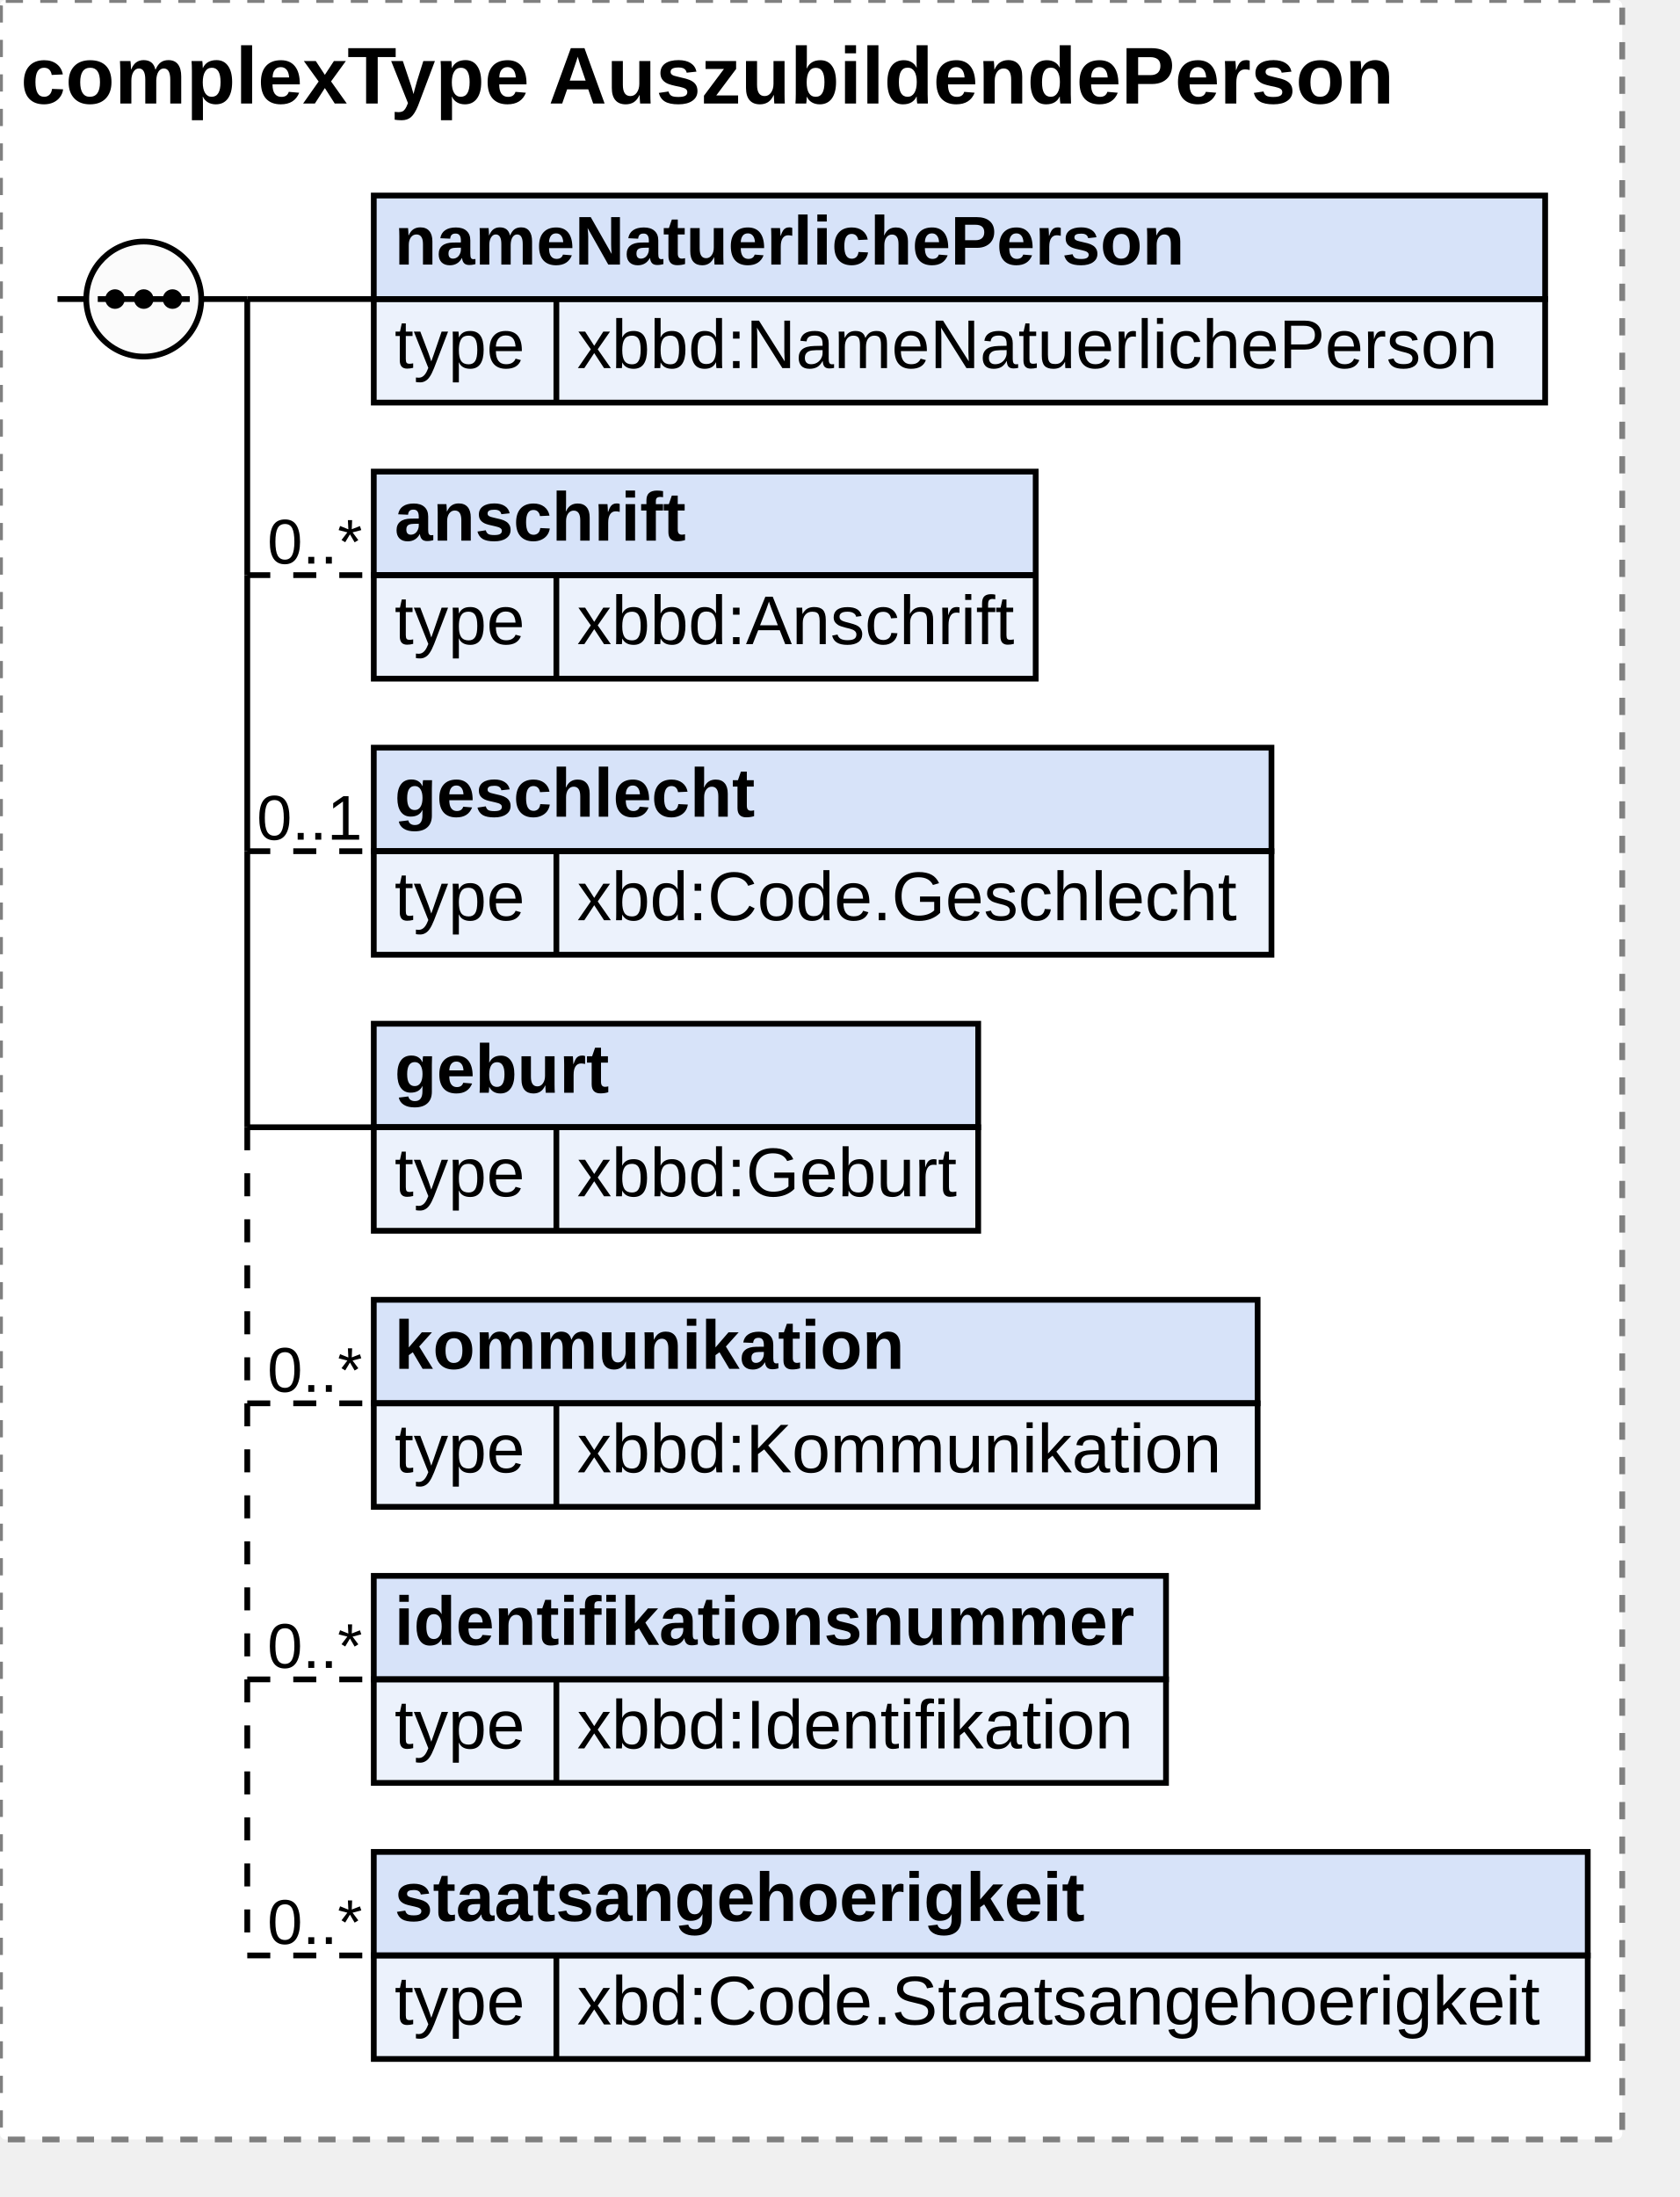
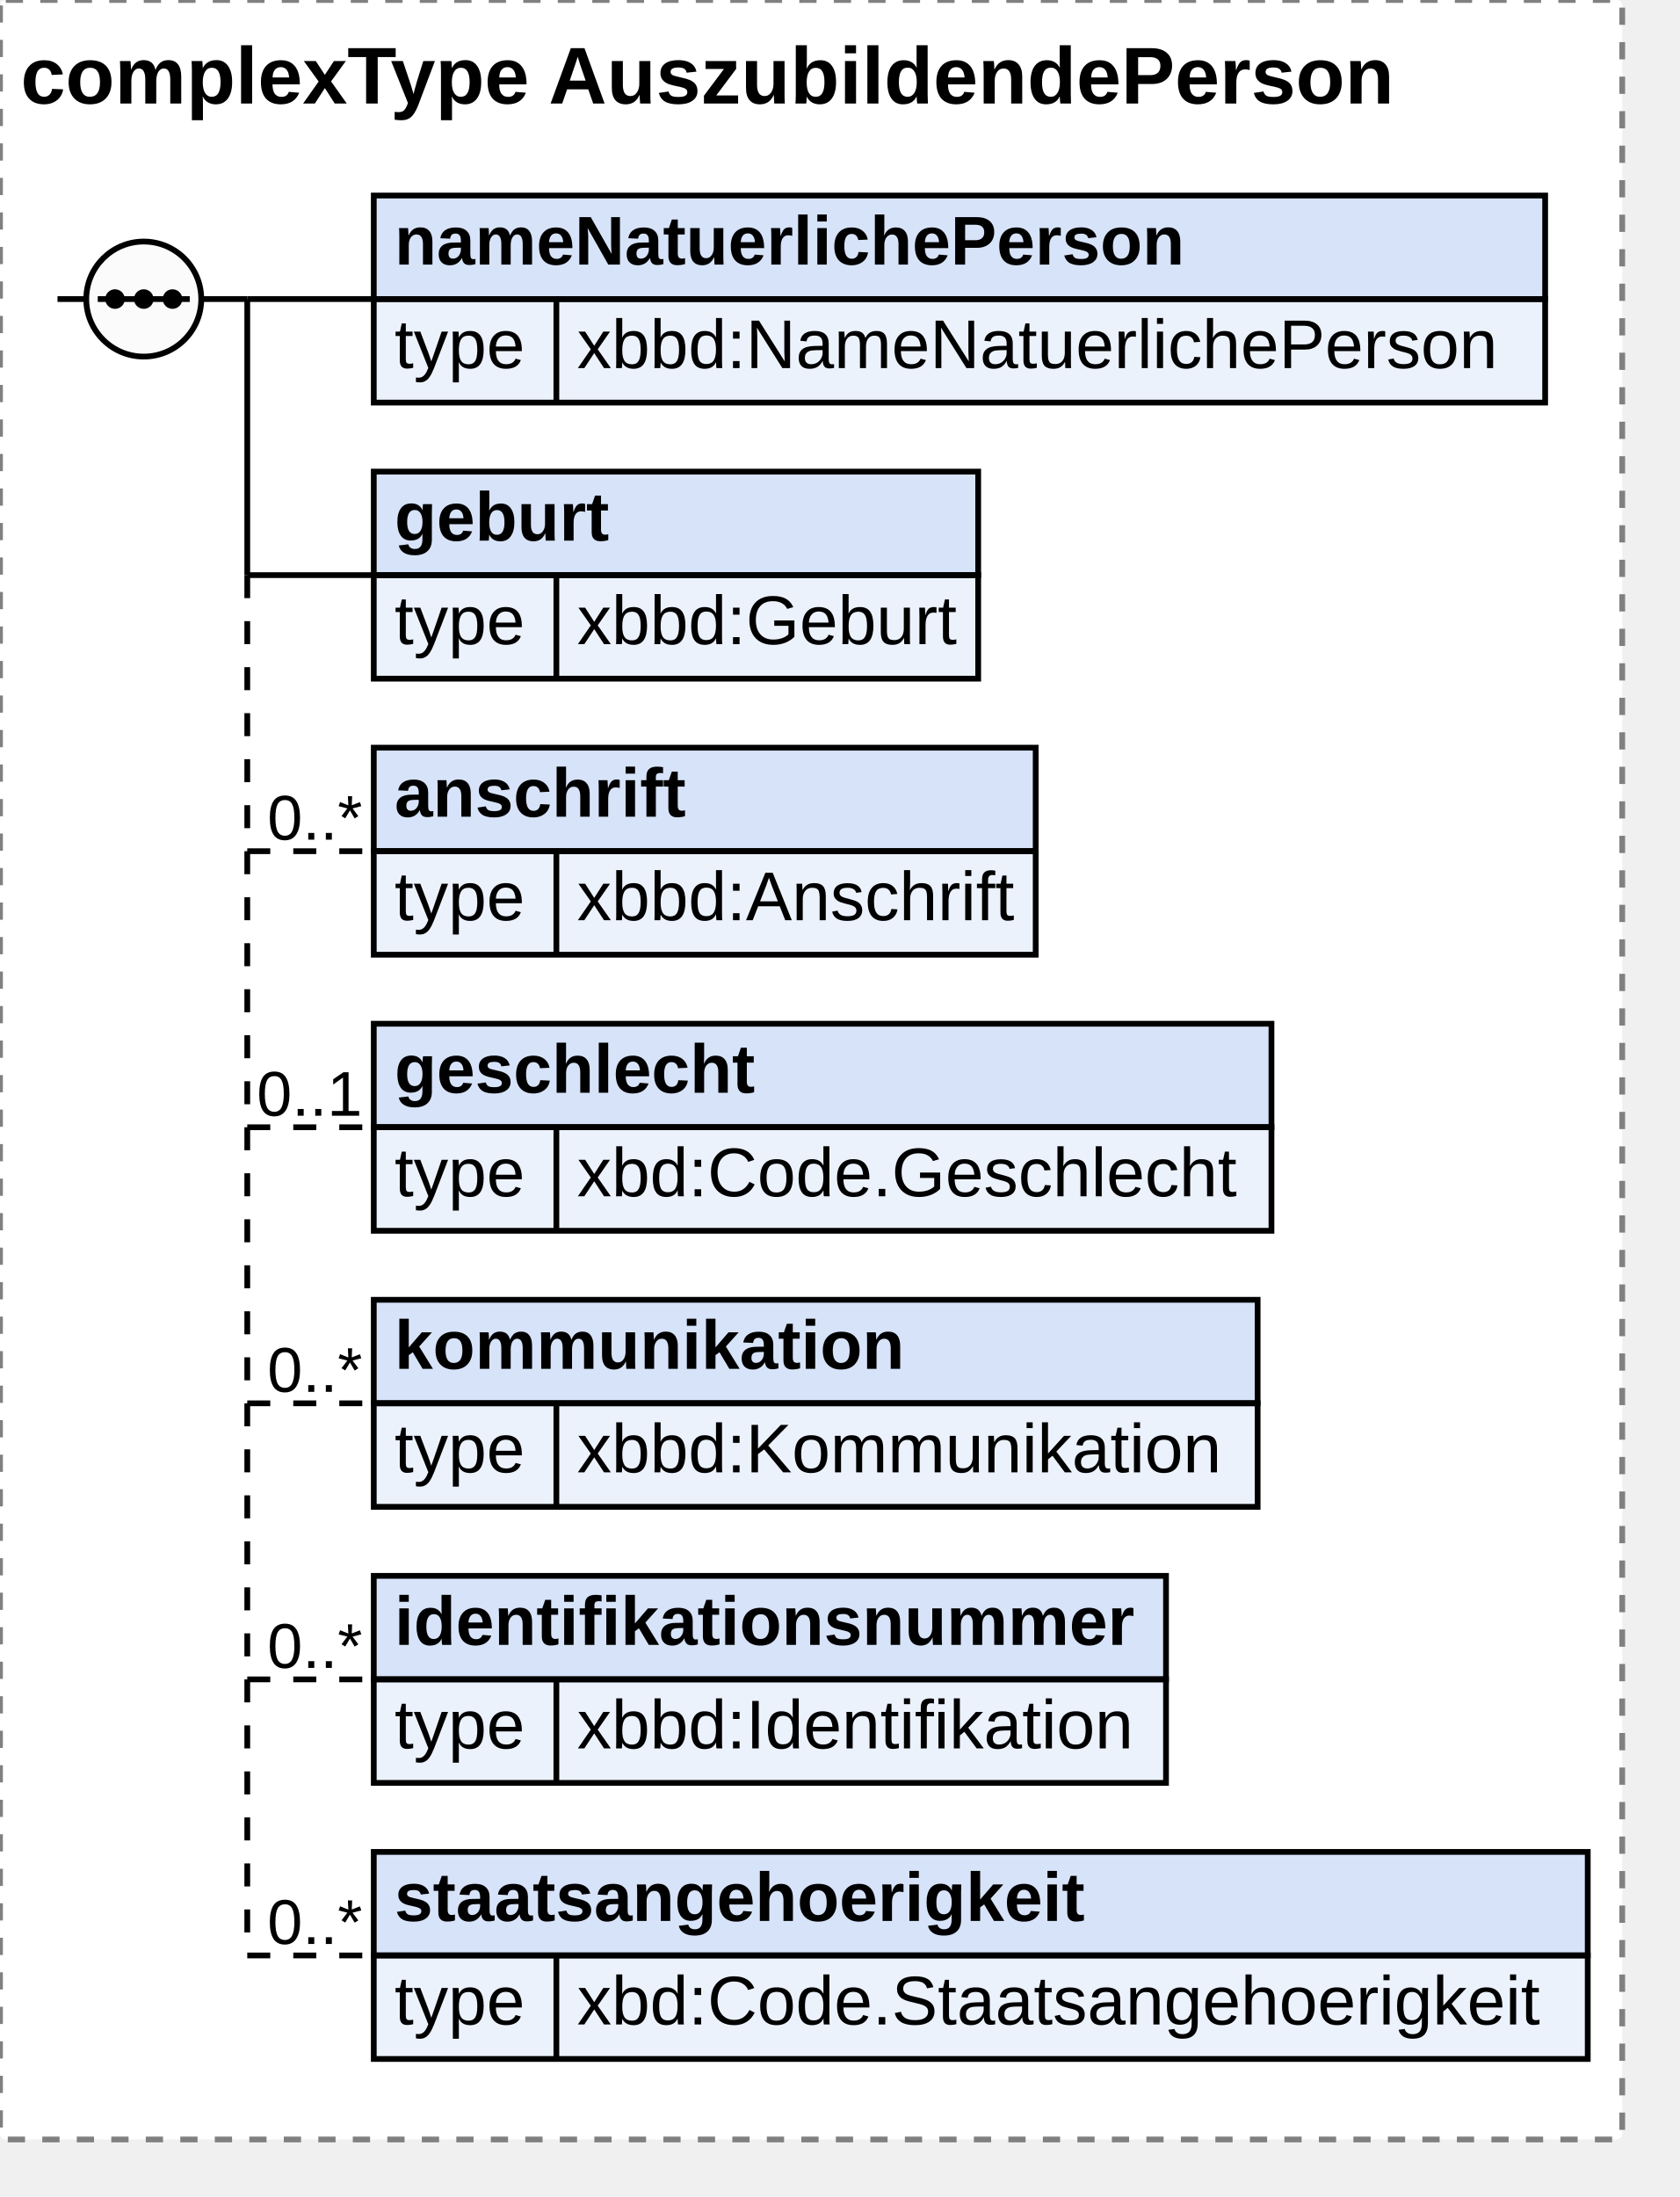
<svg xmlns="http://www.w3.org/2000/svg" width="292.109" height="382">
  <defs>
    <style type="text/css">
                        text {
                            font-family: 'Arial';
                            fill: black;
                        }
                        text.at {
                            font-family: 'Arial';
                            fill: rgb(242, 152, 0);
                        }
                        line {
                            stroke: black;
                        }
                        line.type-structure {
                            stroke: black;
                        }
                        line.type-structure-optional {
                            stroke: black;
                            stroke-dasharray: 4, 4;
                        }
                        rect.attribute-upper {
                            stroke: black;
                            fill: rgb(255, 239, 211);
                        }
                        rect.element-upper {
                            stroke: black;
                            fill: rgb(215, 227, 249);
                        }
                        rect.element-lower {
                            stroke: black;
                            fill: rgb(236, 242, 252);
                        }
                        a text {
                            fill: black;
                        } 
                    </style>
  </defs>
  <rect width="282.109" height="372" stroke-dasharray="3,3" rx="1" ry="1" style="stroke: grey;fill: white;" />
  <text font-size="14" x="3.6" y="18" font-weight="bold">complexType AuszubildendePerson</text>
  <g transform="translate(10,34)">
    <g transform="translate(55,0)">
      <rect width="203.703" height="18" class="element-upper" />
      <rect width="203.703" height="18" y="18" class="element-lower" />
      <text font-size="12" x="3.6" y="12" font-weight="bold">nameNatuerlichePerson</text>
      <line x1="0" y1="18" x2="203.703" y2="18" />
      <text font-size="12" fill="grey" x="3.6" y="30">type</text>
      <line x1="31.753" y1="18" x2="31.753" y2="36" />
      <text font-size="12" x="35.353" y="30">xbbd:NameNatuerlichePerson</text>
      <g transform="translate(203.7031,0)" />
    </g>
    <line x1="33" y1="18" x2="55" y2="18" class="type-structure-required" />
    <text font-size="11" fill="black" x="53" y="16" text-anchor="end" />
    <line x1="33" y1="18" x2="33" y2="18" class="type-structure-required" />
    <g transform="translate(55,48)">
+       <rect width="105.109" height="18" class="element-upper" />
+       <rect width="105.109" height="18" y="18" class="element-lower" />
+       <text font-size="12" x="3.6" y="12" font-weight="bold">geburt</text>
+       <line x1="0" y1="18" x2="105.109" y2="18" />
+       <text font-size="12" fill="grey" x="3.6" y="30">type</text>
+       <line x1="31.753" y1="18" x2="31.753" y2="36" />
+       <text font-size="12" x="35.353" y="30">xbbd:Geburt</text>
+       <g transform="translate(105.1094,0)" />
+     </g>
+     <line x1="33" y1="66" x2="55" y2="66" class="type-structure-required" />
+     <text font-size="11" fill="black" x="53" y="64" text-anchor="end" />
+     <line x1="33" y1="18" x2="33" y2="66" class="type-structure-required" />
+     <g transform="translate(55,96)">
      <rect width="115.109" height="18" class="element-upper" />
      <rect width="115.109" height="18" y="18" class="element-lower" />
      <text font-size="12" x="3.6" y="12" font-weight="bold">anschrift</text>
      <line x1="0" y1="18" x2="115.109" y2="18" />
      <text font-size="12" fill="grey" x="3.6" y="30">type</text>
      <line x1="31.753" y1="18" x2="31.753" y2="36" />
      <text font-size="12" x="35.353" y="30">xbbd:Anschrift</text>
      <g transform="translate(115.1094,0)" />
    </g>
-     <line x1="33" y1="66" x2="55" y2="66" class="type-structure-optional" />
-     <text font-size="11" fill="black" x="53" y="64" text-anchor="end">0..*</text>
-     <line x1="33" y1="18" x2="33" y2="66" class="type-structure-required" />
-     <g transform="translate(55,96)">
+     <line x1="33" y1="114" x2="55" y2="114" class="type-structure-optional" />
+     <text font-size="11" fill="black" x="53" y="112" text-anchor="end">0..*</text>
+     <line x1="33" y1="66" x2="33" y2="114" class="type-structure-optional" />
+     <g transform="translate(55,144)">
      <rect width="156.109" height="18" class="element-upper" />
      <rect width="156.109" height="18" y="18" class="element-lower" />
      <text font-size="12" x="3.6" y="12" font-weight="bold">geschlecht</text>
      <line x1="0" y1="18" x2="156.109" y2="18" />
      <text font-size="12" fill="grey" x="3.6" y="30">type</text>
      <line x1="31.753" y1="18" x2="31.753" y2="36" />
      <text font-size="12" x="35.353" y="30">xbd:Code.Geschlecht</text>
      <g transform="translate(156.1094,0)" />
    </g>
-     <line x1="33" y1="114" x2="55" y2="114" class="type-structure-optional" />
-     <text font-size="11" fill="black" x="53" y="112" text-anchor="end">0..1</text>
-     <line x1="33" y1="66" x2="33" y2="114" class="type-structure-required" />
-     <g transform="translate(55,144)">
-       <rect width="105.109" height="18" class="element-upper" />
-       <rect width="105.109" height="18" y="18" class="element-lower" />
-       <text font-size="12" x="3.6" y="12" font-weight="bold">geburt</text>
-       <line x1="0" y1="18" x2="105.109" y2="18" />
-       <text font-size="12" fill="grey" x="3.6" y="30">type</text>
-       <line x1="31.753" y1="18" x2="31.753" y2="36" />
-       <text font-size="12" x="35.353" y="30">xbbd:Geburt</text>
-       <g transform="translate(105.1094,0)" />
-     </g>
-     <line x1="33" y1="162" x2="55" y2="162" class="type-structure-required" />
-     <text font-size="11" fill="black" x="53" y="160" text-anchor="end" />
-     <line x1="33" y1="114" x2="33" y2="162" class="type-structure-required" />
+     <line x1="33" y1="162" x2="55" y2="162" class="type-structure-optional" />
+     <text font-size="11" fill="black" x="53" y="160" text-anchor="end">0..1</text>
+     <line x1="33" y1="114" x2="33" y2="162" class="type-structure-optional" />
    <g transform="translate(55,192)">
      <rect width="153.703" height="18" class="element-upper" />
      <rect width="153.703" height="18" y="18" class="element-lower" />
      <text font-size="12" x="3.6" y="12" font-weight="bold">kommunikation</text>
      <line x1="0" y1="18" x2="153.703" y2="18" />
      <text font-size="12" fill="grey" x="3.6" y="30">type</text>
      <line x1="31.753" y1="18" x2="31.753" y2="36" />
      <text font-size="12" x="35.353" y="30">xbbd:Kommunikation</text>
      <g transform="translate(153.7031,0)" />
    </g>
    <line x1="33" y1="210" x2="55" y2="210" class="type-structure-optional" />
    <text font-size="11" fill="black" x="53" y="208" text-anchor="end">0..*</text>
    <line x1="33" y1="162" x2="33" y2="210" class="type-structure-optional" />
    <g transform="translate(55,240)">
      <rect width="137.769" height="18" class="element-upper" />
      <rect width="137.769" height="18" y="18" class="element-lower" />
      <text font-size="12" x="3.6" y="12" font-weight="bold">identifikationsnummer</text>
      <line x1="0" y1="18" x2="137.769" y2="18" />
      <text font-size="12" fill="grey" x="3.6" y="30">type</text>
      <line x1="31.753" y1="18" x2="31.753" y2="36" />
      <text font-size="12" x="35.353" y="30">xbbd:Identifikation</text>
      <g transform="translate(137.7687,0)" />
    </g>
    <line x1="33" y1="258" x2="55" y2="258" class="type-structure-optional" />
    <text font-size="11" fill="black" x="53" y="256" text-anchor="end">0..*</text>
    <line x1="33" y1="210" x2="33" y2="258" class="type-structure-optional" />
    <g transform="translate(55,288)">
      <rect width="211.109" height="18" class="element-upper" />
      <rect width="211.109" height="18" y="18" class="element-lower" />
      <text font-size="12" x="3.6" y="12" font-weight="bold">staatsangehoerigkeit</text>
      <line x1="0" y1="18" x2="211.109" y2="18" />
      <text font-size="12" fill="grey" x="3.6" y="30">type</text>
      <line x1="31.753" y1="18" x2="31.753" y2="36" />
      <text font-size="12" x="35.353" y="30">xbd:Code.Staatsangehoerigkeit</text>
      <g transform="translate(211.1094,0)" />
    </g>
    <line x1="33" y1="306" x2="55" y2="306" class="type-structure-optional" />
    <text font-size="11" fill="black" x="53" y="304" text-anchor="end">0..*</text>
    <line x1="33" y1="258" x2="33" y2="306" class="type-structure-optional" />
    <circle cx="15" cy="18" r="10" stroke="black" fill="rgb(251, 251, 251)" />
    <line x1="0" y1="18" x2="5" y2="18" class="type-structure-required" />
    <line x1="25" y1="18" x2="33" y2="18" class="type-structure-required" />
    <circle cx="10" cy="18" r="1.2" stroke="black" fill="black" />
    <circle cx="15" cy="18" r="1.2" stroke="black" fill="black" />
    <circle cx="20" cy="18" r="1.2" stroke="black" fill="black" />
    <line x1="7" y1="18" x2="23" y2="18" />
  </g>
</svg>
